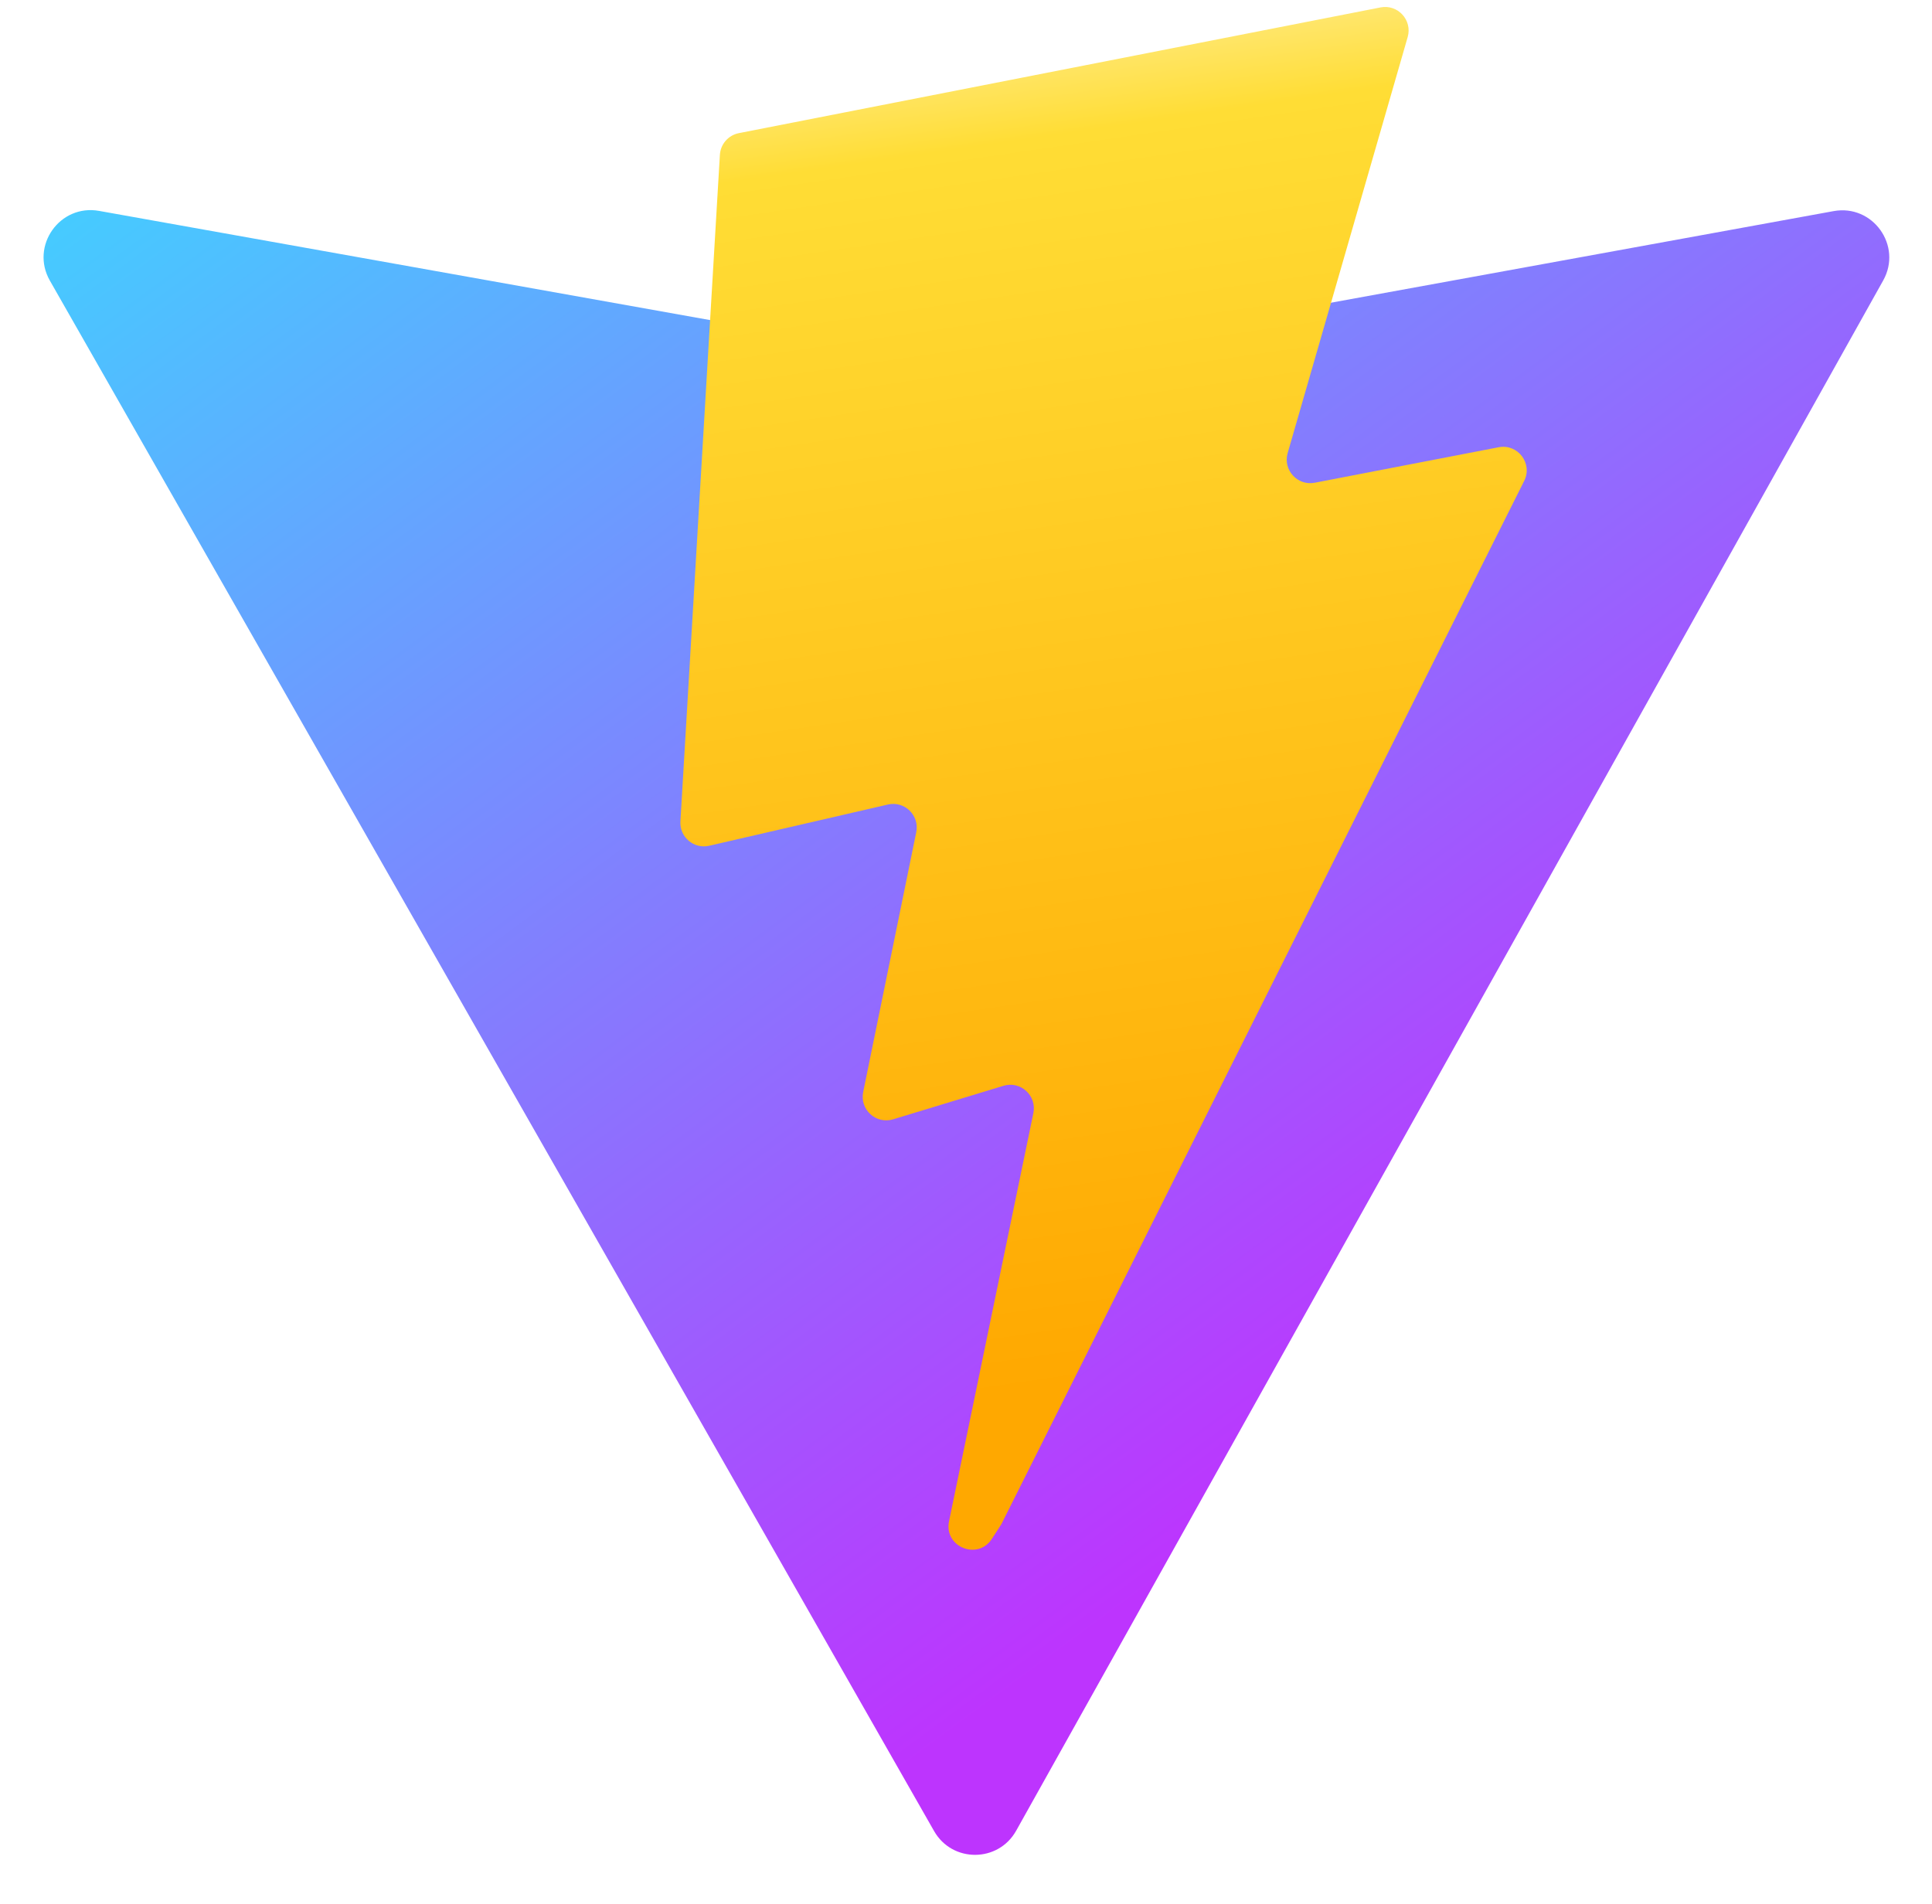
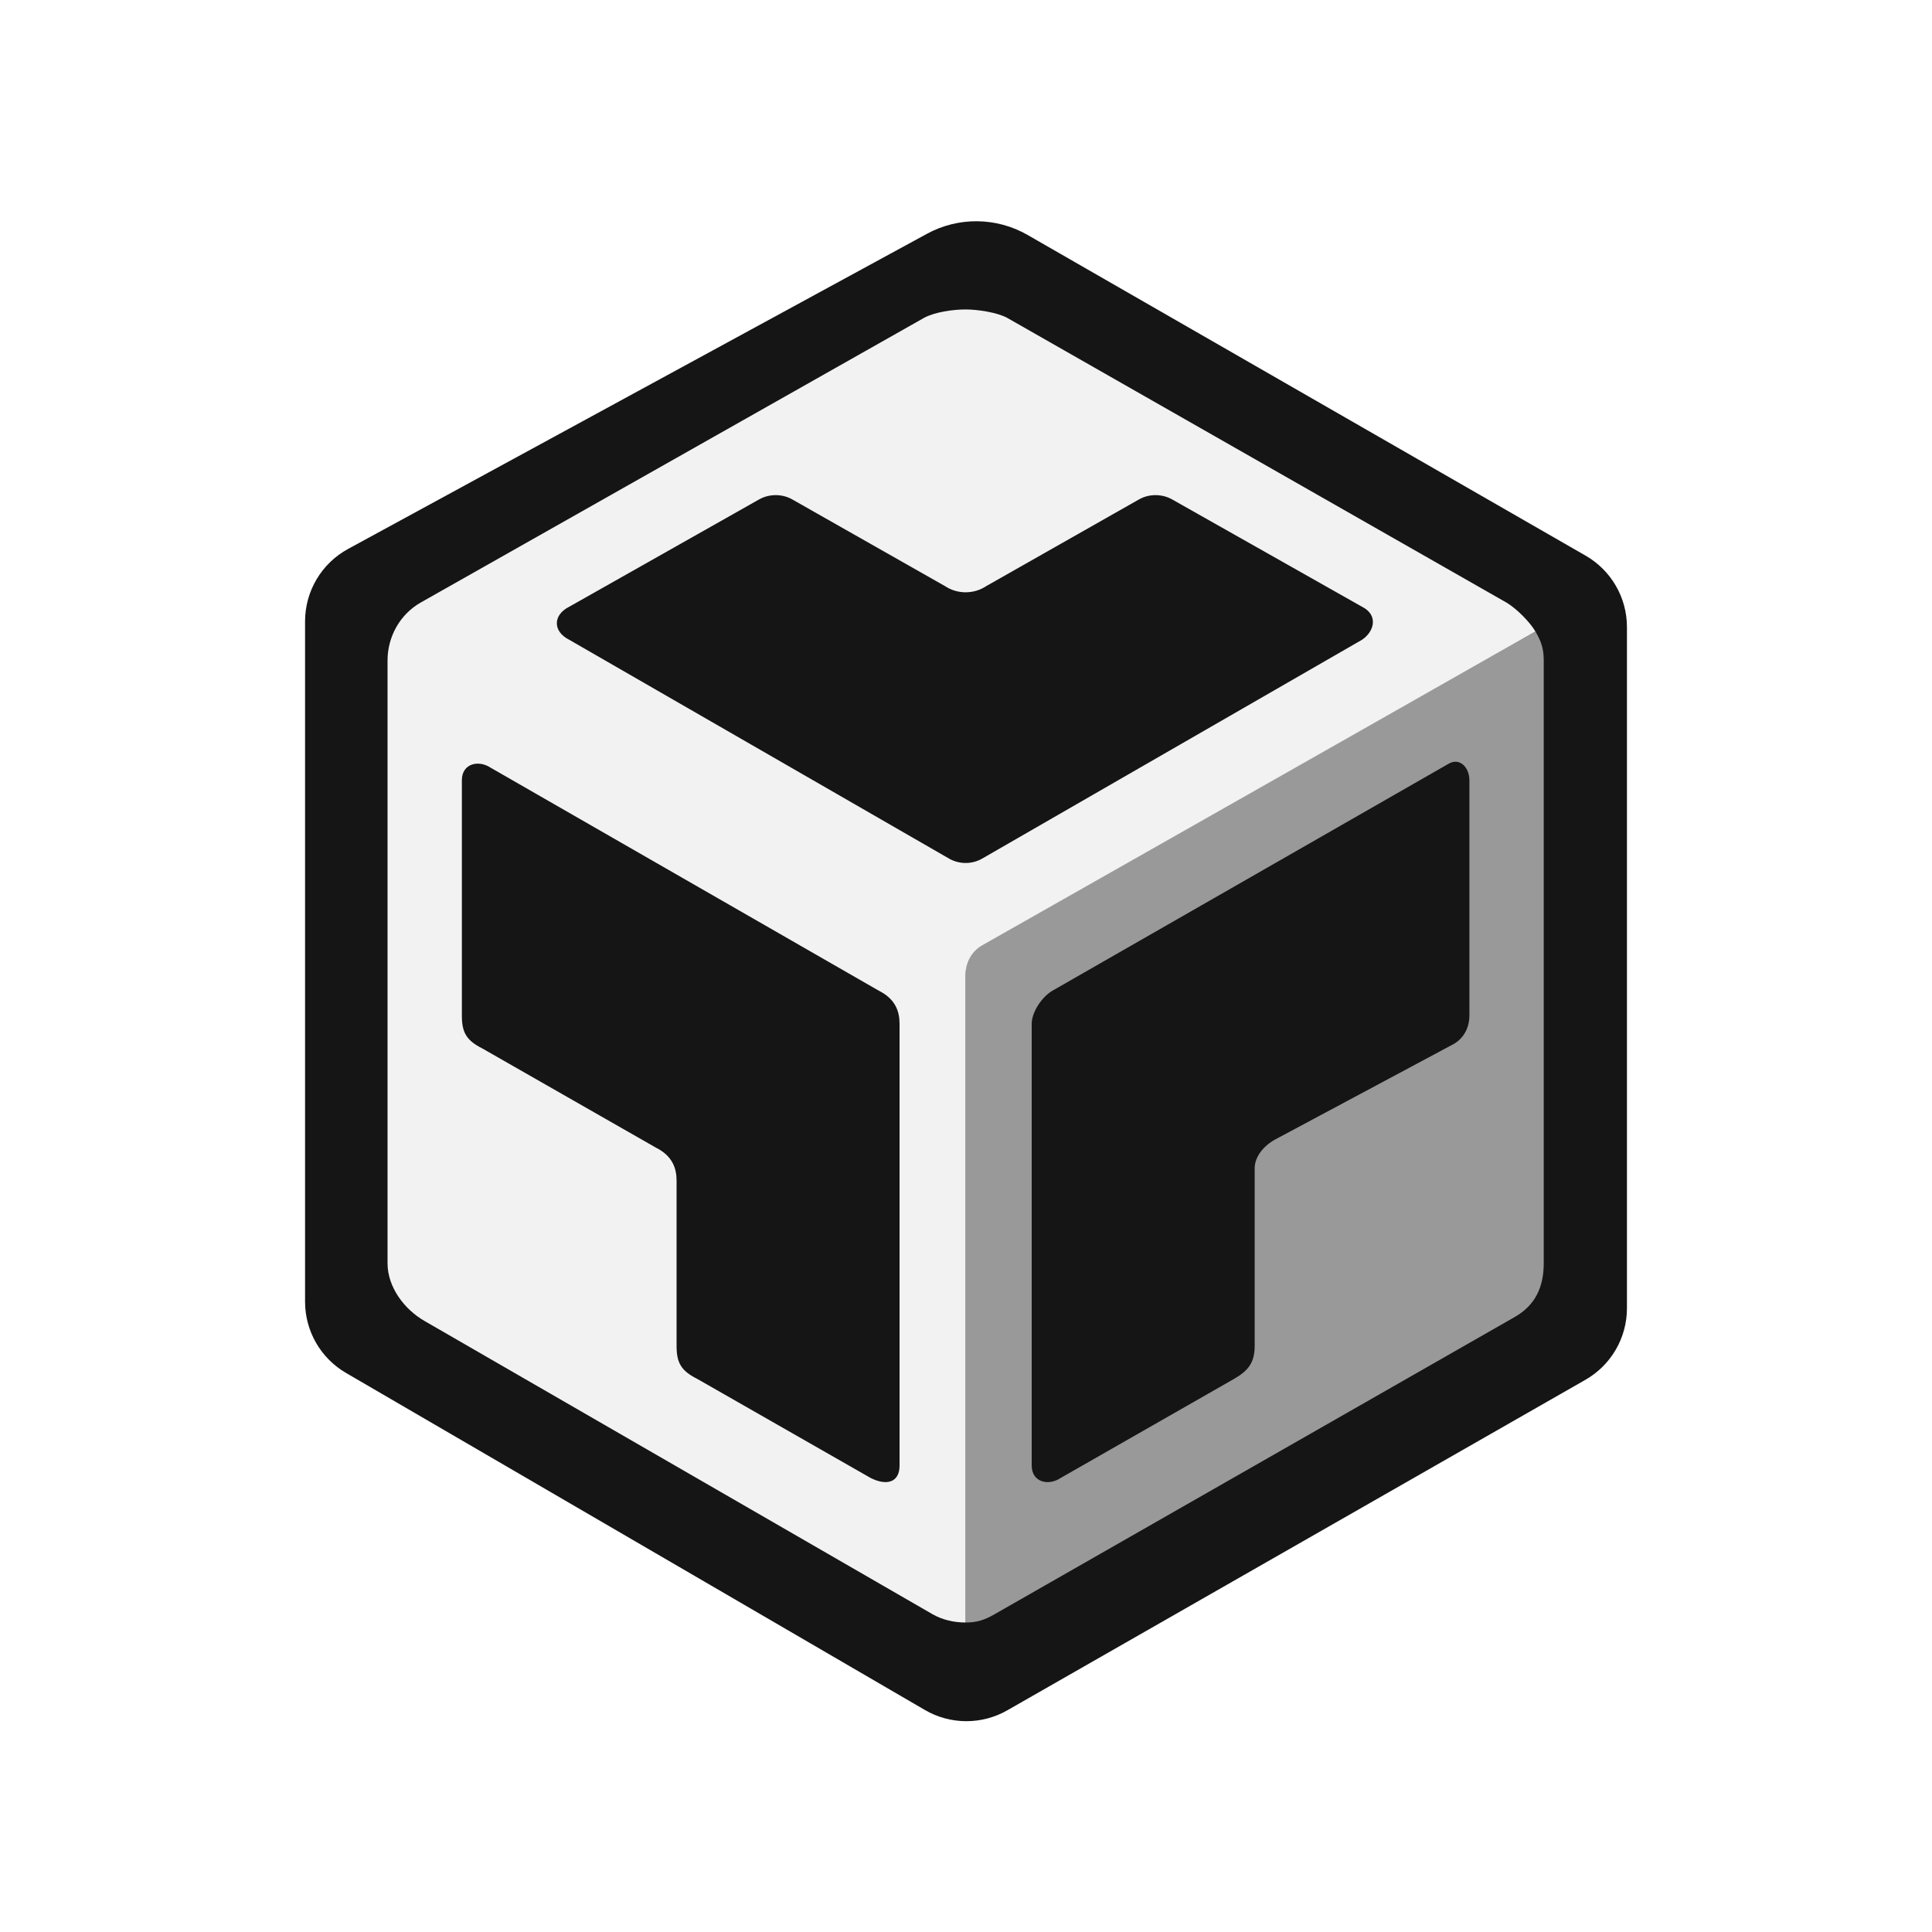
- <svg xmlns="http://www.w3.org/2000/svg" width="410" height="404" viewBox="0 0 410 404" fill="none">
-   <path d="M399.641 59.525L215.643 388.545C211.844 395.338 202.084 395.378 198.228 388.618L10.582 59.556C6.381 52.19 12.68 43.267 21.028 44.759L205.223 77.682C206.398 77.892 207.601 77.89 208.776 77.676L389.119 44.806C397.439 43.289 403.768 52.143 399.641 59.525Z" fill="url(#paint0_linear)" />
-   <path d="M292.965 1.574L156.801 28.255C154.563 28.694 152.906 30.59 152.771 32.866L144.395 174.33C144.198 177.662 147.258 180.248 150.51 179.498L188.42 170.749C191.967 169.931 195.172 173.055 194.443 176.622L183.18 231.775C182.422 235.487 185.907 238.661 189.532 237.56L212.947 230.446C216.577 229.344 220.065 232.527 219.297 236.242L201.398 322.875C200.278 328.294 207.486 331.249 210.492 326.603L212.5 323.5L323.454 102.072C325.312 98.365 322.108 94.137 318.036 94.923L279.014 102.454C275.347 103.161 272.227 99.746 273.262 96.158L298.731 7.867C299.767 4.273 296.636 0.855 292.965 1.574Z" fill="url(#paint1_linear)" />
-   <defs>
-     <linearGradient id="paint0_linear" x1="6" y1="33" x2="235" y2="344" gradientUnits="userSpaceOnUse">
-       <stop stop-color="#41D1FF" />
-       <stop offset="1" stop-color="#BD34FE" />
-     </linearGradient>
-     <linearGradient id="paint1_linear" x1="194.651" y1="8.818" x2="236.076" y2="292.989" gradientUnits="userSpaceOnUse">
-       <stop stop-color="#FFEA83" />
-       <stop offset="0.083" stop-color="#FFDD35" />
-       <stop offset="1" stop-color="#FFA800" />
-     </linearGradient>
-   </defs>
+ <svg xmlns="http://www.w3.org/2000/svg" width="260" height="260" viewBox="0 0 260 260" fill="none">
+   <path d="M46.842 73.874L124.749 31.462C128.982 29.157 134.108 29.217 138.287 31.618L213.383 74.776C216.826 76.754 218.948 80.422 218.948 84.392V176.056C218.948 180.035 216.817 183.71 213.362 185.685L135.557 230.168C132.119 232.133 127.893 232.117 124.471 230.124L46.564 184.763C43.152 182.776 41.054 179.125 41.054 175.177V83.615C41.054 79.553 43.274 75.816 46.842 73.874Z" fill="#151515" />
+   <path fill-rule="evenodd" clip-rule="evenodd" d="M129.952 130.911V218.35C131.475 218.35 132.475 218.02 133.842 217.239L203.857 177.231C206.621 175.647 207.749 173.193 207.749 170.007V88.878C207.749 87.279 207.412 86.323 206.636 84.988L132.192 127.051C130.807 127.842 129.952 129.315 129.952 130.911ZM168.849 181.12C168.849 183.343 168.016 184.454 166.071 185.566L142.733 198.902C141.066 200.013 138.843 199.458 138.843 197.235V137.777C138.843 136.187 140.243 134.126 141.621 133.332L194.967 102.77C196.448 101.917 197.745 103.283 197.745 104.993V136.666C197.745 138.308 196.971 139.783 195.522 140.556L171.628 153.337C170.179 154.109 168.849 155.584 168.849 157.226V181.12Z" fill="#999999" />
+   <path fill-rule="evenodd" clip-rule="evenodd" d="M52.154 170.005V88.876C52.154 85.686 53.829 82.68 56.599 81.097L124.392 42.755C125.852 41.981 128.281 41.644 129.949 41.644C131.616 41.644 134.187 42.056 135.506 42.755L202.742 81.097C204.072 81.883 205.88 83.693 206.632 84.986L132.171 127.218C130.786 128.009 129.949 129.512 129.949 131.108V218.349C128.426 218.349 126.87 218.018 125.503 217.238L57.155 177.785C54.385 176.201 52.154 173.195 52.154 170.005ZM62.156 104.991V136.664C62.156 138.887 62.712 139.998 64.934 141.11L88.273 154.446C90.496 155.558 91.051 157.224 91.051 158.891V181.119C91.051 183.341 91.607 184.452 93.83 185.564L117.168 198.9C119.39 200.012 121.058 199.456 121.058 197.233V137.776C121.058 136.109 120.502 134.441 118.28 133.331L66.046 103.324C64.379 102.212 62.156 102.768 62.156 104.991ZM153.287 67.205L132.727 78.874C131.06 79.985 128.837 79.985 127.171 78.874L106.61 67.205C105.257 66.44 103.52 66.444 102.165 67.205L76.604 81.652C74.381 82.764 74.381 84.986 76.604 86.098L127.726 115.549C129.094 116.332 130.803 116.332 132.171 115.549L183.293 86.098C184.961 84.986 185.517 82.764 183.293 81.652L157.733 67.205C156.377 66.444 154.641 66.44 153.287 67.205Z" fill="#F2F2F2" />
</svg>
